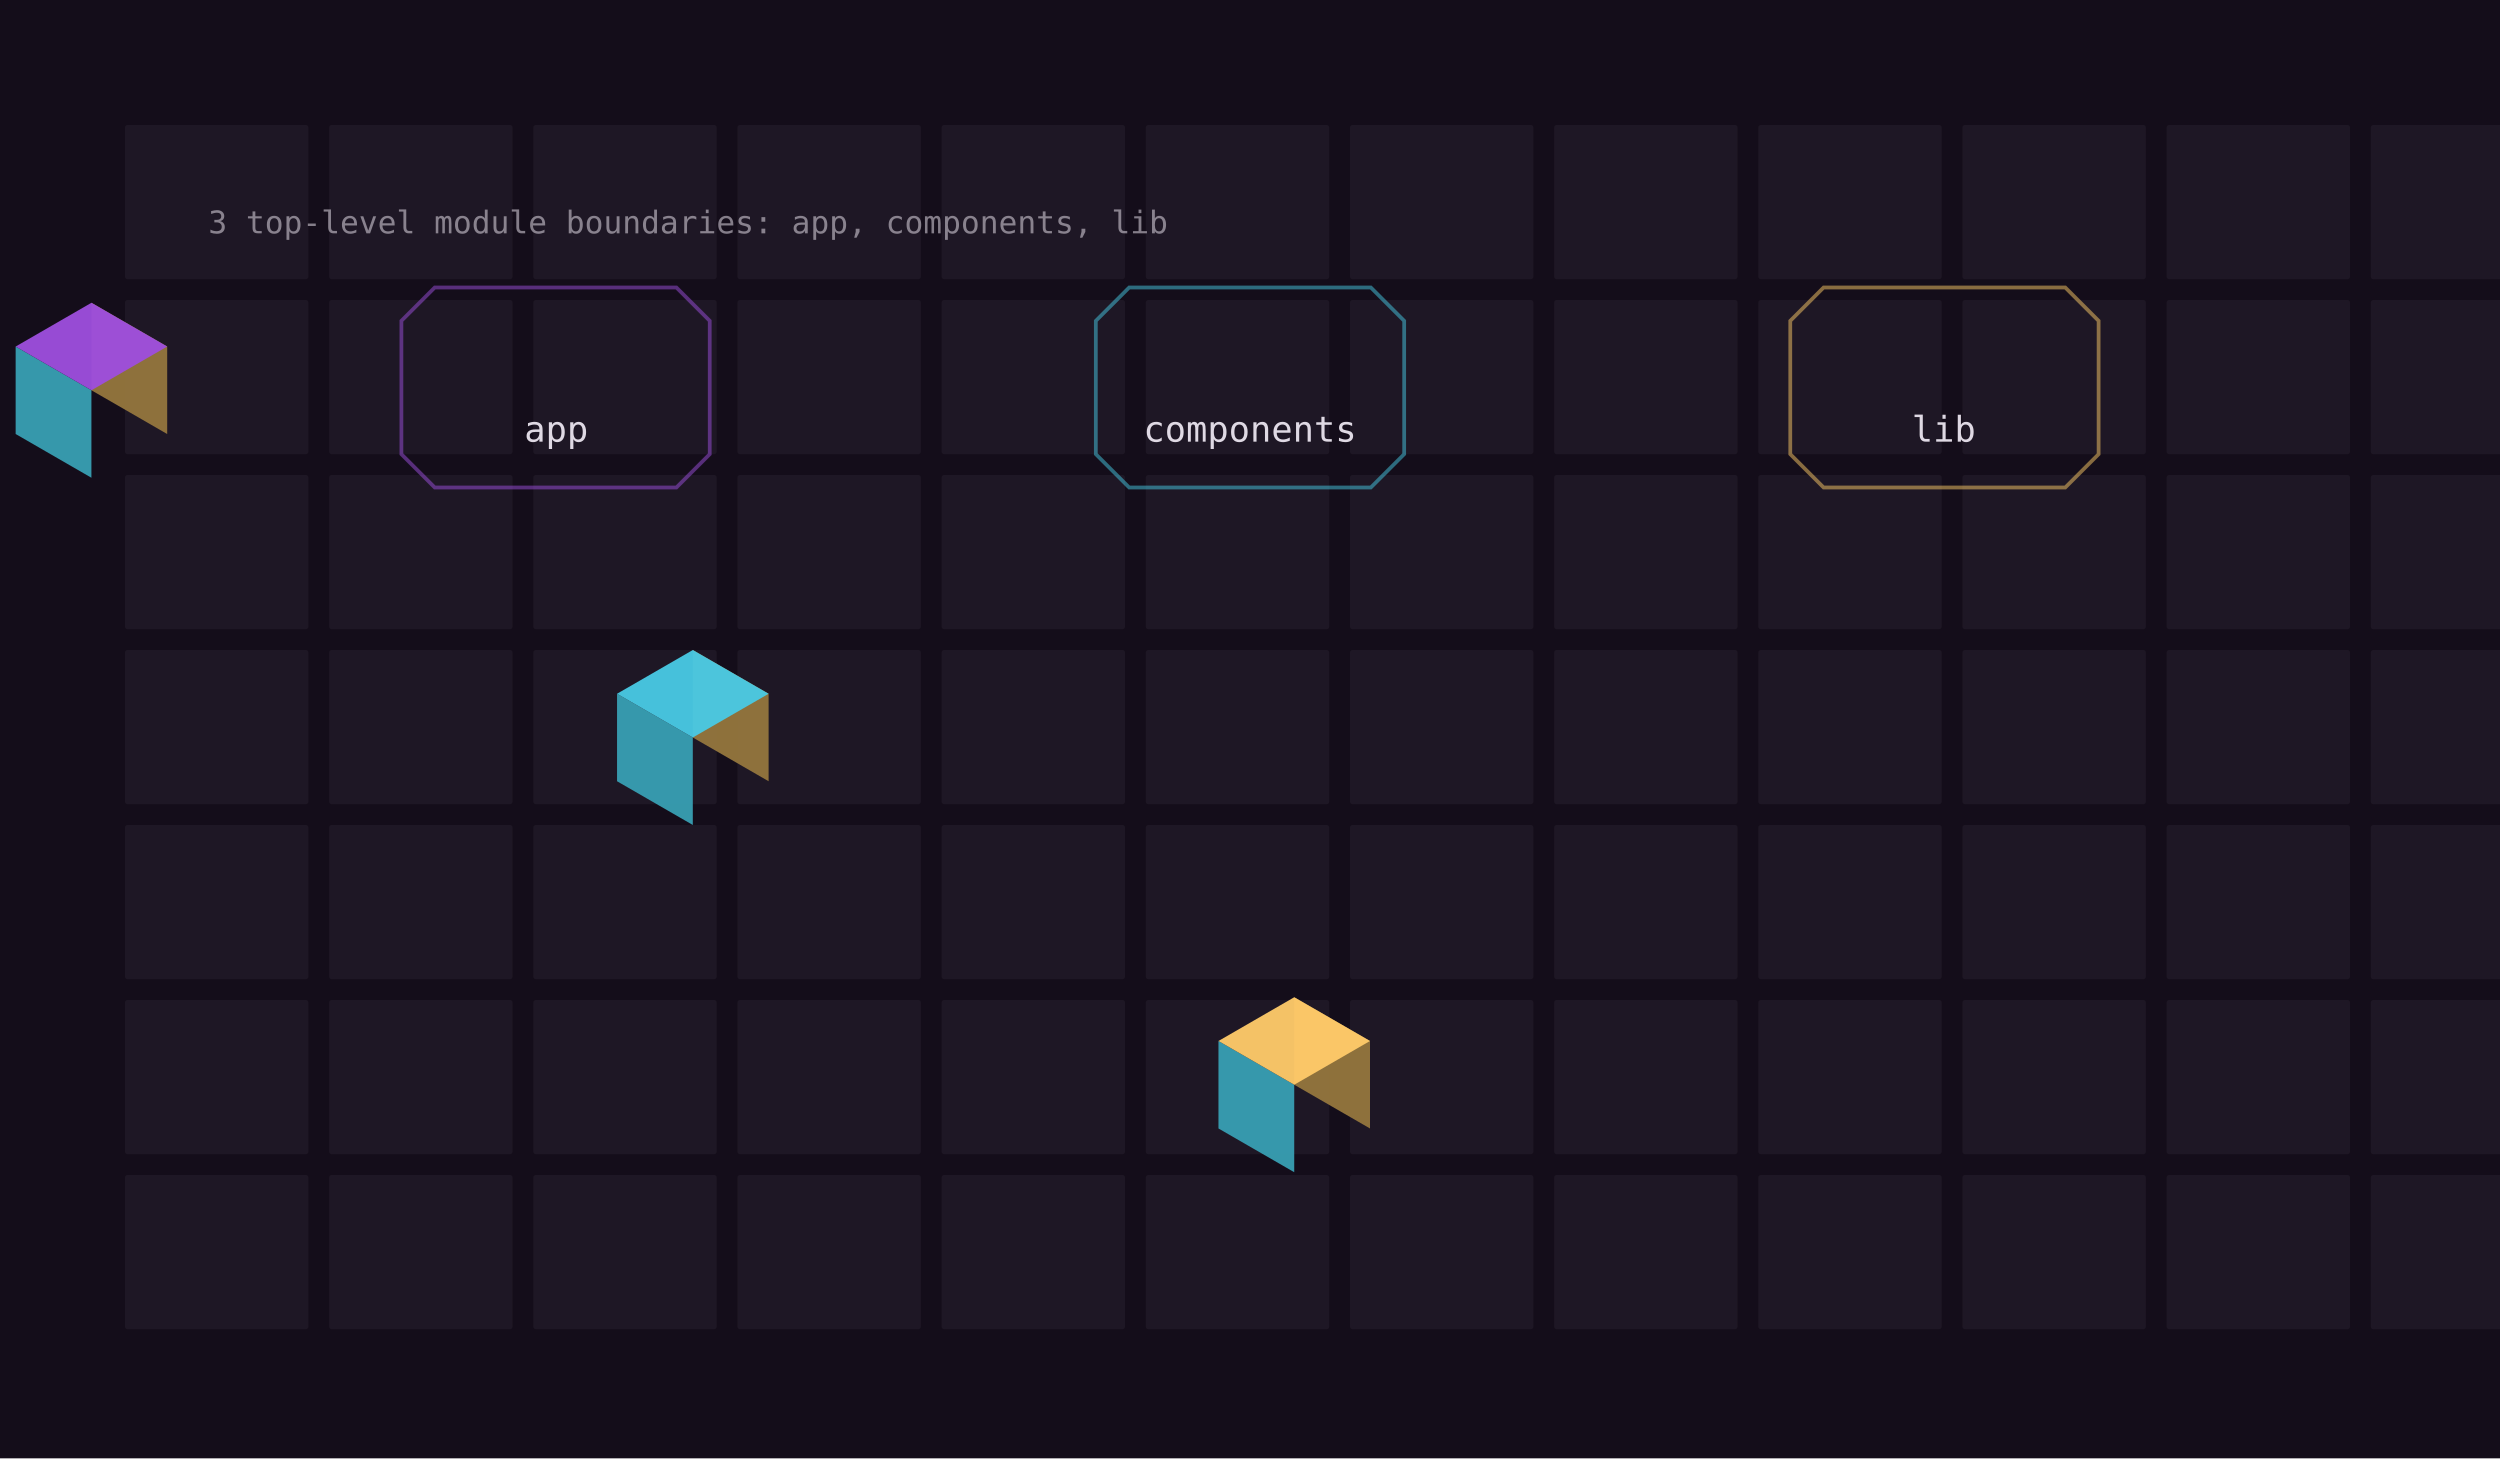
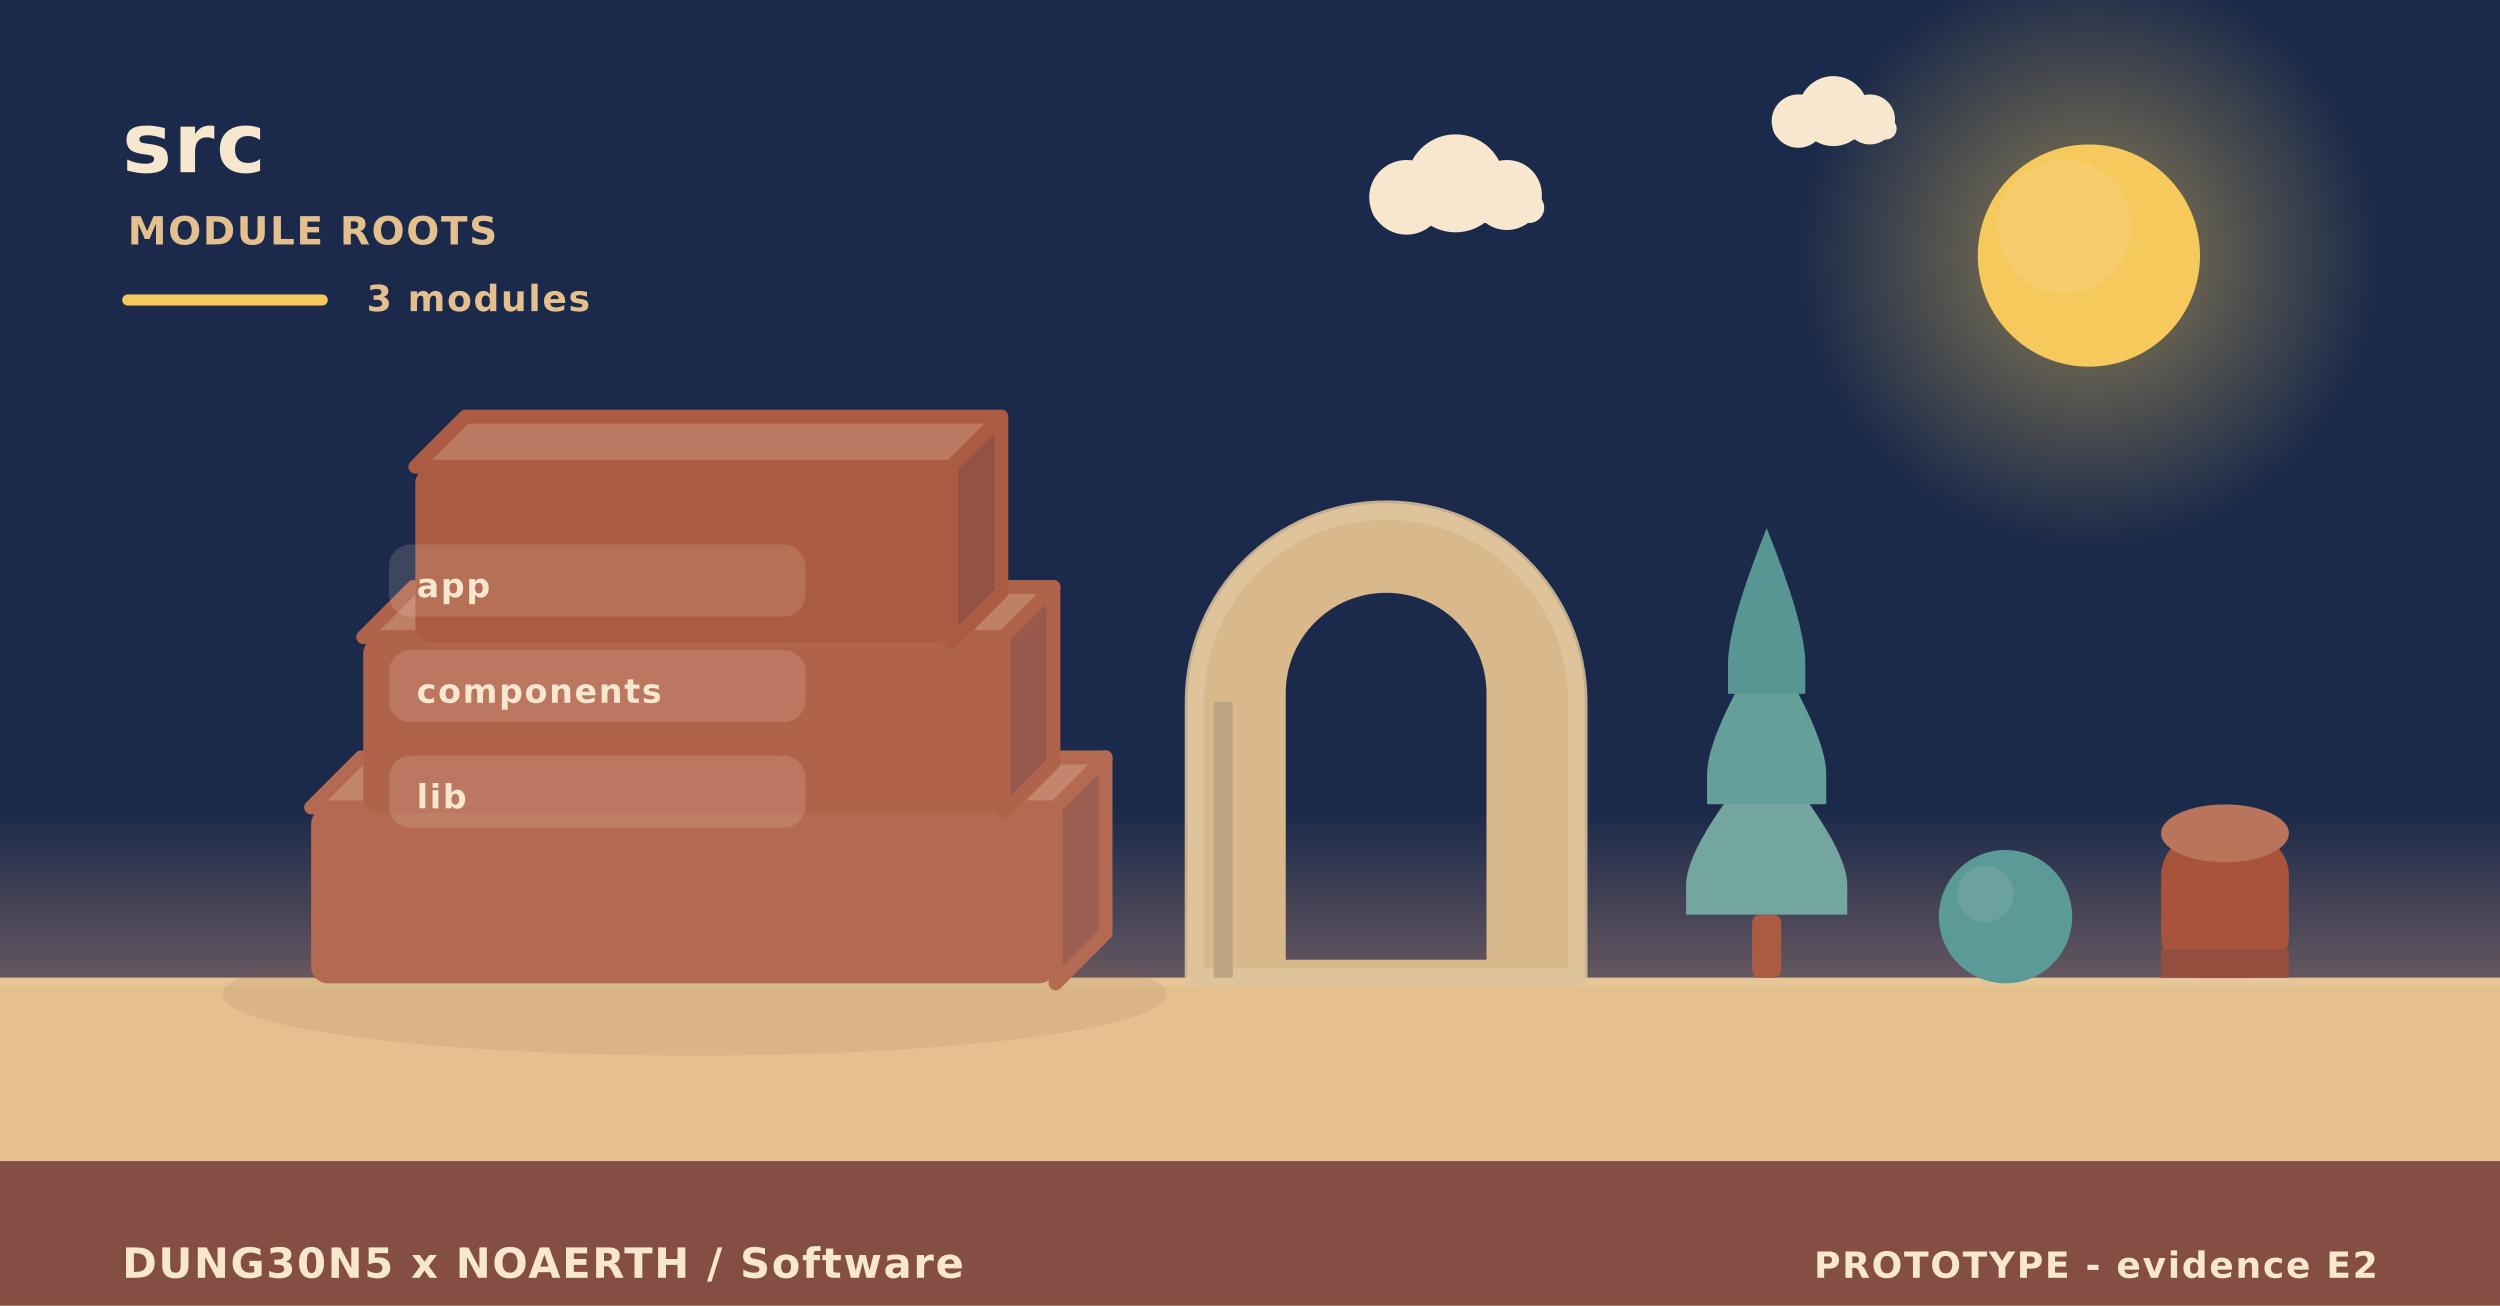
- <svg xmlns="http://www.w3.org/2000/svg" viewBox="0 0 1200 700" width="1200" height="700" role="img" aria-label="src architecture">
-   <rect width="1200" height="700" fill="#140d1a" />
-   <defs>
-     <linearGradient id="ga" x1="0" y1="0" x2="1" y2="1">
-       <stop offset="0%" stop-color="#9d4edd" />
-       <stop offset="100%" stop-color="#48cae4" />
-     </linearGradient>
-   </defs>
-   <rect x="60.00" y="60.00" width="88.00" height="74.00" rx="1.20" fill="#f4eef8" opacity="0.05" />
-   <rect x="158.00" y="60.00" width="88.00" height="74.00" rx="1.20" fill="#f4eef8" opacity="0.05" />
-   <rect x="256.00" y="60.00" width="88.00" height="74.00" rx="1.20" fill="#f4eef8" opacity="0.05" />
-   <rect x="354.00" y="60.00" width="88.00" height="74.00" rx="1.20" fill="#f4eef8" opacity="0.05" />
-   <rect x="452.00" y="60.00" width="88.00" height="74.00" rx="1.20" fill="#f4eef8" opacity="0.05" />
-   <rect x="550.00" y="60.00" width="88.00" height="74.00" rx="1.20" fill="#f4eef8" opacity="0.05" />
-   <rect x="648.00" y="60.00" width="88.00" height="74.00" rx="1.20" fill="#f4eef8" opacity="0.05" />
-   <rect x="746.00" y="60.00" width="88.00" height="74.00" rx="1.20" fill="#f4eef8" opacity="0.05" />
-   <rect x="844.00" y="60.00" width="88.00" height="74.00" rx="1.20" fill="#f4eef8" opacity="0.05" />
-   <rect x="942.00" y="60.00" width="88.00" height="74.00" rx="1.20" fill="#f4eef8" opacity="0.05" />
-   <rect x="1040.00" y="60.00" width="88.00" height="74.00" rx="1.20" fill="#f4eef8" opacity="0.05" />
-   <rect x="1138.00" y="60.00" width="88.00" height="74.00" rx="1.20" fill="#f4eef8" opacity="0.05" />
-   <rect x="60.00" y="144.00" width="88.00" height="74.00" rx="1.20" fill="#f4eef8" opacity="0.05" />
-   <rect x="158.00" y="144.00" width="88.00" height="74.00" rx="1.20" fill="#f4eef8" opacity="0.05" />
-   <rect x="256.00" y="144.00" width="88.00" height="74.00" rx="1.20" fill="#f4eef8" opacity="0.05" />
-   <rect x="354.00" y="144.00" width="88.00" height="74.00" rx="1.20" fill="#f4eef8" opacity="0.05" />
-   <rect x="452.00" y="144.00" width="88.00" height="74.00" rx="1.20" fill="#f4eef8" opacity="0.05" />
-   <rect x="550.00" y="144.00" width="88.00" height="74.00" rx="1.20" fill="#f4eef8" opacity="0.05" />
-   <rect x="648.00" y="144.00" width="88.00" height="74.00" rx="1.20" fill="#f4eef8" opacity="0.05" />
-   <rect x="746.00" y="144.00" width="88.00" height="74.00" rx="1.20" fill="#f4eef8" opacity="0.05" />
-   <rect x="844.00" y="144.00" width="88.00" height="74.00" rx="1.20" fill="#f4eef8" opacity="0.05" />
-   <rect x="942.00" y="144.00" width="88.00" height="74.00" rx="1.20" fill="#f4eef8" opacity="0.05" />
-   <rect x="1040.00" y="144.00" width="88.00" height="74.00" rx="1.20" fill="#f4eef8" opacity="0.05" />
-   <rect x="1138.00" y="144.00" width="88.00" height="74.00" rx="1.20" fill="#f4eef8" opacity="0.05" />
-   <rect x="60.00" y="228.00" width="88.00" height="74.00" rx="1.20" fill="#f4eef8" opacity="0.05" />
-   <rect x="158.00" y="228.00" width="88.00" height="74.00" rx="1.20" fill="#f4eef8" opacity="0.05" />
-   <rect x="256.00" y="228.00" width="88.00" height="74.00" rx="1.20" fill="#f4eef8" opacity="0.05" />
-   <rect x="354.00" y="228.00" width="88.00" height="74.00" rx="1.20" fill="#f4eef8" opacity="0.05" />
-   <rect x="452.00" y="228.00" width="88.00" height="74.00" rx="1.20" fill="#f4eef8" opacity="0.05" />
-   <rect x="550.00" y="228.00" width="88.00" height="74.00" rx="1.20" fill="#f4eef8" opacity="0.05" />
-   <rect x="648.00" y="228.00" width="88.00" height="74.00" rx="1.20" fill="#f4eef8" opacity="0.05" />
-   <rect x="746.00" y="228.00" width="88.00" height="74.00" rx="1.20" fill="#f4eef8" opacity="0.05" />
-   <rect x="844.00" y="228.00" width="88.00" height="74.00" rx="1.20" fill="#f4eef8" opacity="0.05" />
-   <rect x="942.00" y="228.00" width="88.00" height="74.00" rx="1.20" fill="#f4eef8" opacity="0.05" />
-   <rect x="1040.00" y="228.00" width="88.00" height="74.00" rx="1.20" fill="#f4eef8" opacity="0.05" />
-   <rect x="1138.00" y="228.00" width="88.00" height="74.00" rx="1.20" fill="#f4eef8" opacity="0.05" />
-   <rect x="60.00" y="312.00" width="88.00" height="74.00" rx="1.20" fill="#f4eef8" opacity="0.05" />
-   <rect x="158.00" y="312.00" width="88.00" height="74.00" rx="1.20" fill="#f4eef8" opacity="0.05" />
-   <rect x="256.00" y="312.00" width="88.00" height="74.00" rx="1.20" fill="#f4eef8" opacity="0.05" />
-   <rect x="354.00" y="312.00" width="88.00" height="74.00" rx="1.20" fill="#f4eef8" opacity="0.05" />
-   <rect x="452.00" y="312.00" width="88.00" height="74.00" rx="1.20" fill="#f4eef8" opacity="0.05" />
-   <rect x="550.00" y="312.00" width="88.00" height="74.00" rx="1.20" fill="#f4eef8" opacity="0.05" />
-   <rect x="648.00" y="312.00" width="88.00" height="74.00" rx="1.20" fill="#f4eef8" opacity="0.05" />
-   <rect x="746.00" y="312.00" width="88.00" height="74.00" rx="1.20" fill="#f4eef8" opacity="0.05" />
-   <rect x="844.00" y="312.00" width="88.00" height="74.00" rx="1.20" fill="#f4eef8" opacity="0.05" />
-   <rect x="942.00" y="312.00" width="88.00" height="74.00" rx="1.20" fill="#f4eef8" opacity="0.05" />
-   <rect x="1040.00" y="312.00" width="88.00" height="74.00" rx="1.20" fill="#f4eef8" opacity="0.05" />
-   <rect x="1138.00" y="312.00" width="88.00" height="74.00" rx="1.20" fill="#f4eef8" opacity="0.05" />
-   <rect x="60.00" y="396.00" width="88.00" height="74.00" rx="1.20" fill="#f4eef8" opacity="0.05" />
-   <rect x="158.00" y="396.00" width="88.00" height="74.00" rx="1.20" fill="#f4eef8" opacity="0.05" />
-   <rect x="256.00" y="396.00" width="88.00" height="74.00" rx="1.20" fill="#f4eef8" opacity="0.05" />
-   <rect x="354.00" y="396.00" width="88.00" height="74.00" rx="1.20" fill="#f4eef8" opacity="0.05" />
-   <rect x="452.00" y="396.00" width="88.00" height="74.00" rx="1.20" fill="#f4eef8" opacity="0.05" />
-   <rect x="550.00" y="396.00" width="88.00" height="74.00" rx="1.20" fill="#f4eef8" opacity="0.05" />
-   <rect x="648.00" y="396.00" width="88.00" height="74.00" rx="1.20" fill="#f4eef8" opacity="0.05" />
-   <rect x="746.00" y="396.00" width="88.00" height="74.00" rx="1.20" fill="#f4eef8" opacity="0.05" />
-   <rect x="844.00" y="396.00" width="88.00" height="74.00" rx="1.20" fill="#f4eef8" opacity="0.05" />
-   <rect x="942.00" y="396.00" width="88.00" height="74.00" rx="1.20" fill="#f4eef8" opacity="0.05" />
-   <rect x="1040.00" y="396.00" width="88.00" height="74.00" rx="1.20" fill="#f4eef8" opacity="0.05" />
-   <rect x="1138.00" y="396.00" width="88.00" height="74.00" rx="1.20" fill="#f4eef8" opacity="0.05" />
-   <rect x="60.00" y="480.00" width="88.00" height="74.00" rx="1.20" fill="#f4eef8" opacity="0.05" />
-   <rect x="158.00" y="480.00" width="88.00" height="74.00" rx="1.20" fill="#f4eef8" opacity="0.05" />
-   <rect x="256.00" y="480.00" width="88.00" height="74.00" rx="1.20" fill="#f4eef8" opacity="0.05" />
-   <rect x="354.00" y="480.00" width="88.00" height="74.00" rx="1.20" fill="#f4eef8" opacity="0.05" />
-   <rect x="452.00" y="480.00" width="88.00" height="74.00" rx="1.20" fill="#f4eef8" opacity="0.05" />
-   <rect x="550.00" y="480.00" width="88.00" height="74.00" rx="1.20" fill="#f4eef8" opacity="0.05" />
-   <rect x="648.00" y="480.00" width="88.00" height="74.00" rx="1.20" fill="#f4eef8" opacity="0.05" />
-   <rect x="746.00" y="480.00" width="88.00" height="74.00" rx="1.20" fill="#f4eef8" opacity="0.05" />
-   <rect x="844.00" y="480.00" width="88.00" height="74.00" rx="1.20" fill="#f4eef8" opacity="0.05" />
-   <rect x="942.00" y="480.00" width="88.00" height="74.00" rx="1.20" fill="#f4eef8" opacity="0.05" />
-   <rect x="1040.00" y="480.00" width="88.00" height="74.00" rx="1.20" fill="#f4eef8" opacity="0.05" />
-   <rect x="1138.00" y="480.00" width="88.00" height="74.00" rx="1.20" fill="#f4eef8" opacity="0.05" />
-   <rect x="60.00" y="564.00" width="88.00" height="74.00" rx="1.20" fill="#f4eef8" opacity="0.05" />
-   <rect x="158.00" y="564.00" width="88.00" height="74.00" rx="1.20" fill="#f4eef8" opacity="0.05" />
-   <rect x="256.00" y="564.00" width="88.00" height="74.00" rx="1.20" fill="#f4eef8" opacity="0.05" />
-   <rect x="354.00" y="564.00" width="88.00" height="74.00" rx="1.20" fill="#f4eef8" opacity="0.05" />
-   <rect x="452.00" y="564.00" width="88.00" height="74.00" rx="1.20" fill="#f4eef8" opacity="0.05" />
-   <rect x="550.00" y="564.00" width="88.00" height="74.00" rx="1.20" fill="#f4eef8" opacity="0.05" />
-   <rect x="648.00" y="564.00" width="88.00" height="74.00" rx="1.20" fill="#f4eef8" opacity="0.05" />
-   <rect x="746.00" y="564.00" width="88.00" height="74.00" rx="1.20" fill="#f4eef8" opacity="0.05" />
-   <rect x="844.00" y="564.00" width="88.00" height="74.00" rx="1.20" fill="#f4eef8" opacity="0.05" />
-   <rect x="942.00" y="564.00" width="88.00" height="74.00" rx="1.20" fill="#f4eef8" opacity="0.05" />
-   <rect x="1040.00" y="564.00" width="88.00" height="74.00" rx="1.20" fill="#f4eef8" opacity="0.05" />
-   <rect x="1138.00" y="564.00" width="88.00" height="74.00" rx="1.20" fill="#f4eef8" opacity="0.05" />
-   <path d="M208.67,138.00 H324.67 L340.67,154.00 V218.00 L324.67,234.00 H208.67 L192.67,218.00 V154.00 Z" fill="none" stroke="rgba(157,78,221,0.550)" stroke-width="1.80" opacity="0.90" />
-   <polygon points="43.88,187.33 80.25,208.33 80.25,166.33 43.88,145.33" fill="#94763d" opacity="0.95" />
-   <polygon points="7.51,208.33 43.88,229.33 43.88,187.33 7.51,166.33" fill="#389eb2" opacity="0.95" />
-   <polygon points="43.88,145.33 80.25,166.33 43.88,187.33 7.51,166.33" fill="#9d4edd" opacity="0.95" />
-   <text x="267" y="212" font-family="ui-monospace,Menlo,monospace" font-size="17" fill="rgba(244,238,248,0.900)" text-anchor="middle">app</text>
-   <path d="M542.00,138.00 H658.00 L674.00,154.00 V218.00 L658.00,234.00 H542.00 L526.00,218.00 V154.00 Z" fill="none" stroke="rgba(72,202,228,0.550)" stroke-width="1.80" opacity="0.90" />
-   <polygon points="332.55,354.00 368.93,375.00 368.93,333.00 332.55,312.00" fill="#94763d" opacity="0.95" />
-   <polygon points="296.18,375.00 332.55,396.00 332.55,354.00 296.18,333.00" fill="#389eb2" opacity="0.95" />
-   <polygon points="332.55,312.00 368.93,333.00 332.55,354.00 296.18,333.00" fill="#48cae4" opacity="0.95" />
-   <text x="600" y="212" font-family="ui-monospace,Menlo,monospace" font-size="17" fill="rgba(244,238,248,0.900)" text-anchor="middle">components</text>
-   <path d="M875.33,138.00 H991.33 L1007.33,154.00 V218.00 L991.33,234.00 H875.33 L859.33,218.00 V154.00 Z" fill="none" stroke="rgba(255,203,105,0.550)" stroke-width="1.80" opacity="0.90" />
-   <polygon points="621.23,520.67 657.60,541.67 657.60,499.67 621.23,478.67" fill="#94763d" opacity="0.95" />
-   <polygon points="584.86,541.67 621.23,562.67 621.23,520.67 584.86,499.67" fill="#389eb2" opacity="0.95" />
-   <polygon points="621.23,478.67 657.60,499.67 621.23,520.67 584.86,499.67" fill="#ffcb69" opacity="0.95" />
-   <text x="933" y="212" font-family="ui-monospace,Menlo,monospace" font-size="17" fill="rgba(244,238,248,0.900)" text-anchor="middle">lib</text>
-   <text x="100" y="112" font-family="ui-monospace,Menlo,monospace" font-size="15" fill="rgba(244,238,248,0.500)">3 top-level module boundaries: app, components, lib</text>
+ <svg xmlns="http://www.w3.org/2000/svg" width="900" height="470" viewBox="0 0 900 470" role="img" aria-label="src - how it is built">
+   <linearGradient id="skya" x1="0" y1="0" x2="0" y2="1">
+     <stop offset="0" stop-color="#1b2a4a" />
+     <stop offset="0.62" stop-color="#1b2a4a" />
+     <stop offset="1" stop-color="#f3ad8a" />
+   </linearGradient>
+   <rect width="900" height="470" fill="url(#skya)" />
+   <radialGradient id="suna">
+     <stop offset="0.35" stop-color="#f5c95c" stop-opacity="0.34" />
+     <stop offset="1" stop-color="#f5c95c" stop-opacity="0" />
+   </radialGradient>
+   <circle cx="752" cy="92" r="104" fill="url(#suna)" />
+   <circle cx="752" cy="92" r="40" fill="#f5c95c" />
+   <circle cx="743.2" cy="81.6" r="24" fill="#f5d27e" opacity="0.5" />
+   <g>
+     <circle cx="524" cy="66" r="17.64" fill="#f6e7ce" />
+     <circle cx="506.36" cy="71.04" r="13.44" fill="#f6e7ce" />
+     <circle cx="542.48" cy="70.2" r="12.6" fill="#f6e7ce" />
+     <rect x="493.76" y="69.36" width="62.16" height="10.92" rx="5.46" fill="#f6e7ce" />
+   </g>
+   <g>
+     <circle cx="660" cy="40" r="12.6" fill="#f6e7ce" />
+     <circle cx="647.4" cy="43.6" r="9.6" fill="#f6e7ce" />
+     <circle cx="673.2" cy="43" r="9" fill="#f6e7ce" />
+     <rect x="638.4" y="42.4" width="44.4" height="7.8" rx="3.9" fill="#f6e7ce" />
+   </g>
+   <rect x="0" y="352" width="900" height="118" fill="#e3c08d" />
+   <rect x="0" y="352" width="900" height="3" fill="#e6c596" />
+   <text x="44" y="62" font-family="Verdana,DejaVu Sans,sans-serif" font-size="30" font-weight="700" letter-spacing="0.6" fill="#f6e7ce" text-anchor="start">src</text>
+   <text x="46" y="88" font-family="Verdana,DejaVu Sans,sans-serif" font-size="14" font-weight="700" letter-spacing="0.6" fill="#e3c08d" text-anchor="start">MODULE ROOTS</text>
+   <rect x="44" y="106" width="74" height="4" rx="2" fill="#f5c95c" />
+   <text x="132" y="112" font-family="Verdana,DejaVu Sans,sans-serif" font-size="13" font-weight="700" letter-spacing="0.6" fill="#e3c08d" text-anchor="start">3 modules</text>
+   <ellipse cx="250" cy="358" rx="170" ry="22" fill="rgba(138,90,68,0.11)" />
+   <path d="M112,290.67 L380,290.67 L398,272.67 L130,272.67 Z" fill="#c3866d" stroke="#b46a52" stroke-width="5" stroke-linejoin="round" />
+   <path d="M380,290.67 L398,272.67 L398,336 L380,354 Z" fill="#9a5f51" stroke="#b46a52" stroke-width="5" stroke-linejoin="round" />
+   <rect x="112" y="290.67" width="268" height="63.33" rx="6" fill="#b46a52" />
+   <path d="M130.76,229.33 L361.24,229.33 L379.24,211.33 L148.76,211.33 Z" fill="#bf8068" stroke="#b0634b" stroke-width="5" stroke-linejoin="round" />
+   <path d="M361.24,229.33 L379.24,211.33 L379.24,274.67 L361.24,292.67 Z" fill="#97594b" stroke="#b0634b" stroke-width="5" stroke-linejoin="round" />
+   <rect x="130.76" y="229.33" width="230.48" height="63.33" rx="6" fill="#b0634b" />
+   <path d="M149.52,168 L342.48,168 L360.48,150 L167.52,150 Z" fill="#bc7a62" stroke="#ac5b43" stroke-width="5" stroke-linejoin="round" />
+   <path d="M342.48,168 L360.48,150 L360.48,213.33 L342.48,231.33 Z" fill="#935344" stroke="#ac5b43" stroke-width="5" stroke-linejoin="round" />
+   <rect x="149.52" y="168" width="192.96" height="63.33" rx="6" fill="#ac5b43" />
+   <rect x="140" y="196" width="150" height="26" rx="8" fill="rgba(246,231,206,0.16)" opacity="0.94" />
+   <text x="150" y="215" font-family="Verdana,DejaVu Sans,sans-serif" font-size="12" font-weight="700" letter-spacing="0.6" fill="#f6e7ce" text-anchor="start">app</text>
+   <rect x="140" y="234" width="150" height="26" rx="8" fill="rgba(246,231,206,0.16)" opacity="0.94" />
+   <text x="150" y="253" font-family="Verdana,DejaVu Sans,sans-serif" font-size="12" font-weight="700" letter-spacing="0.6" fill="#f6e7ce" text-anchor="start">components</text>
+   <rect x="140" y="272" width="150" height="26" rx="8" fill="rgba(246,231,206,0.16)" opacity="0.94" />
+   <text x="150" y="291" font-family="Verdana,DejaVu Sans,sans-serif" font-size="12" font-weight="700" letter-spacing="0.6" fill="#f6e7ce" text-anchor="start">lib</text>
+   <path d="M430,352 L430,252.64 A69,69 0 0 1 568,252.64 L568,352 Z M460.36,348 L460.36,249.55 A38.64,38.64 0 0 1 537.64,249.55 L537.64,348 Z" fill="#d9b98c" fill-rule="evenodd" stroke="#d9b98c" stroke-width="5" stroke-linejoin="round" />
+   <path d="M430,352 L430,252.64 A69,69 0 0 1 568,252.64 L568,352 Z" fill="none" stroke="#e0c49c" stroke-width="7" stroke-linecap="round" opacity="0.85" />
+   <rect x="436.9" y="252.64" width="6.9" height="99.36" fill="#bea583" />
+   <rect x="630.78" y="329.28" width="10.44" height="22.72" rx="2.9" fill="#ac5b43" />
+   <path d="M636,269.64 Q607,304.23 607,318.54 Q607,329.28 607,329.28 L665,329.28 Q665,329.28 665,318.54 Q665,304.23 636,269.64 Z" fill="#74a6a0" />
+   <path d="M636,229.88 Q614.54,264.47 614.54,278.78 Q614.54,289.52 614.54,289.52 L657.46,289.52 Q657.46,289.52 657.46,278.78 Q657.46,264.47 636,229.88 Z" fill="#649f9a" />
+   <path d="M636,190.12 Q622.08,224.71 622.08,239.02 Q622.08,249.76 622.08,249.76 L649.92,249.76 Q649.92,249.76 649.92,239.02 Q649.92,224.71 636,190.12 Z" fill="#589694" />
+   <circle cx="722" cy="330" r="24" fill="#5b9a97" />
+   <circle cx="714.8" cy="321.84" r="10.08" fill="#7aa9a2" opacity="0.55" />
+   <rect x="778" y="300" width="46" height="52" rx="15.33" fill="#a8543c" />
+   <ellipse cx="801" cy="300" rx="23" ry="10.4" fill="#b9745c" />
+   <rect x="778" y="341.6" width="46" height="10.4" fill="#944e3e" />
+   <rect x="0" y="418" width="900" height="52" rx="0" fill="#7e4740" opacity="0.94" />
+   <text x="44" y="460" font-family="Verdana,DejaVu Sans,sans-serif" font-size="15" font-weight="700" letter-spacing="0.6" fill="#f6e7ce" text-anchor="start">DUNG30N5 x NOAERTH  /  Software</text>
+   <text x="856" y="460" font-family="Verdana,DejaVu Sans,sans-serif" font-size="13" font-weight="700" letter-spacing="0.6" fill="#f6e7ce" text-anchor="end">PROTOTYPE  -  evidence E2</text>
</svg>
